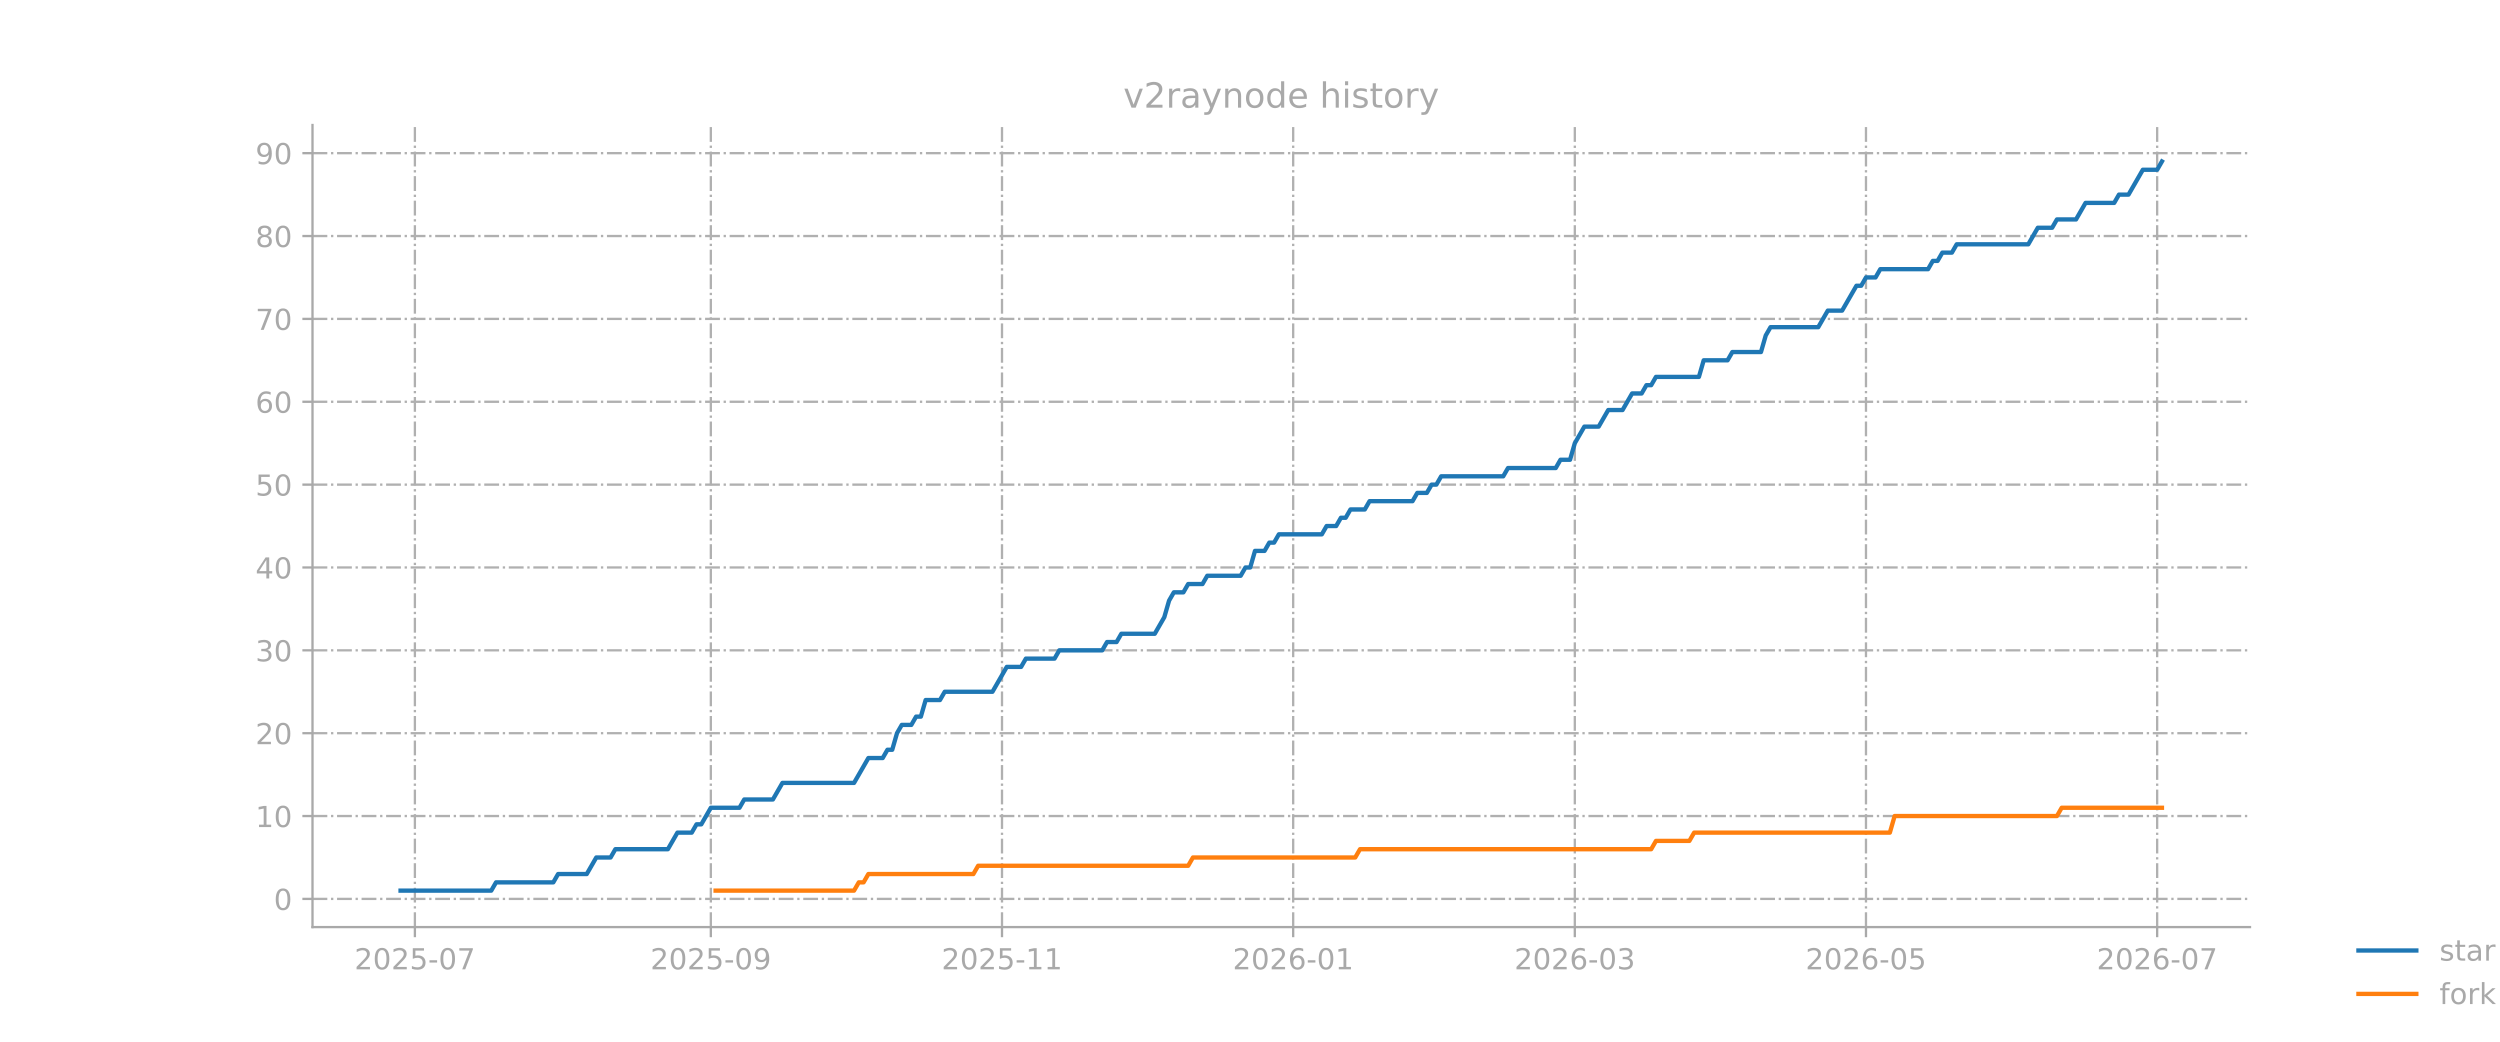
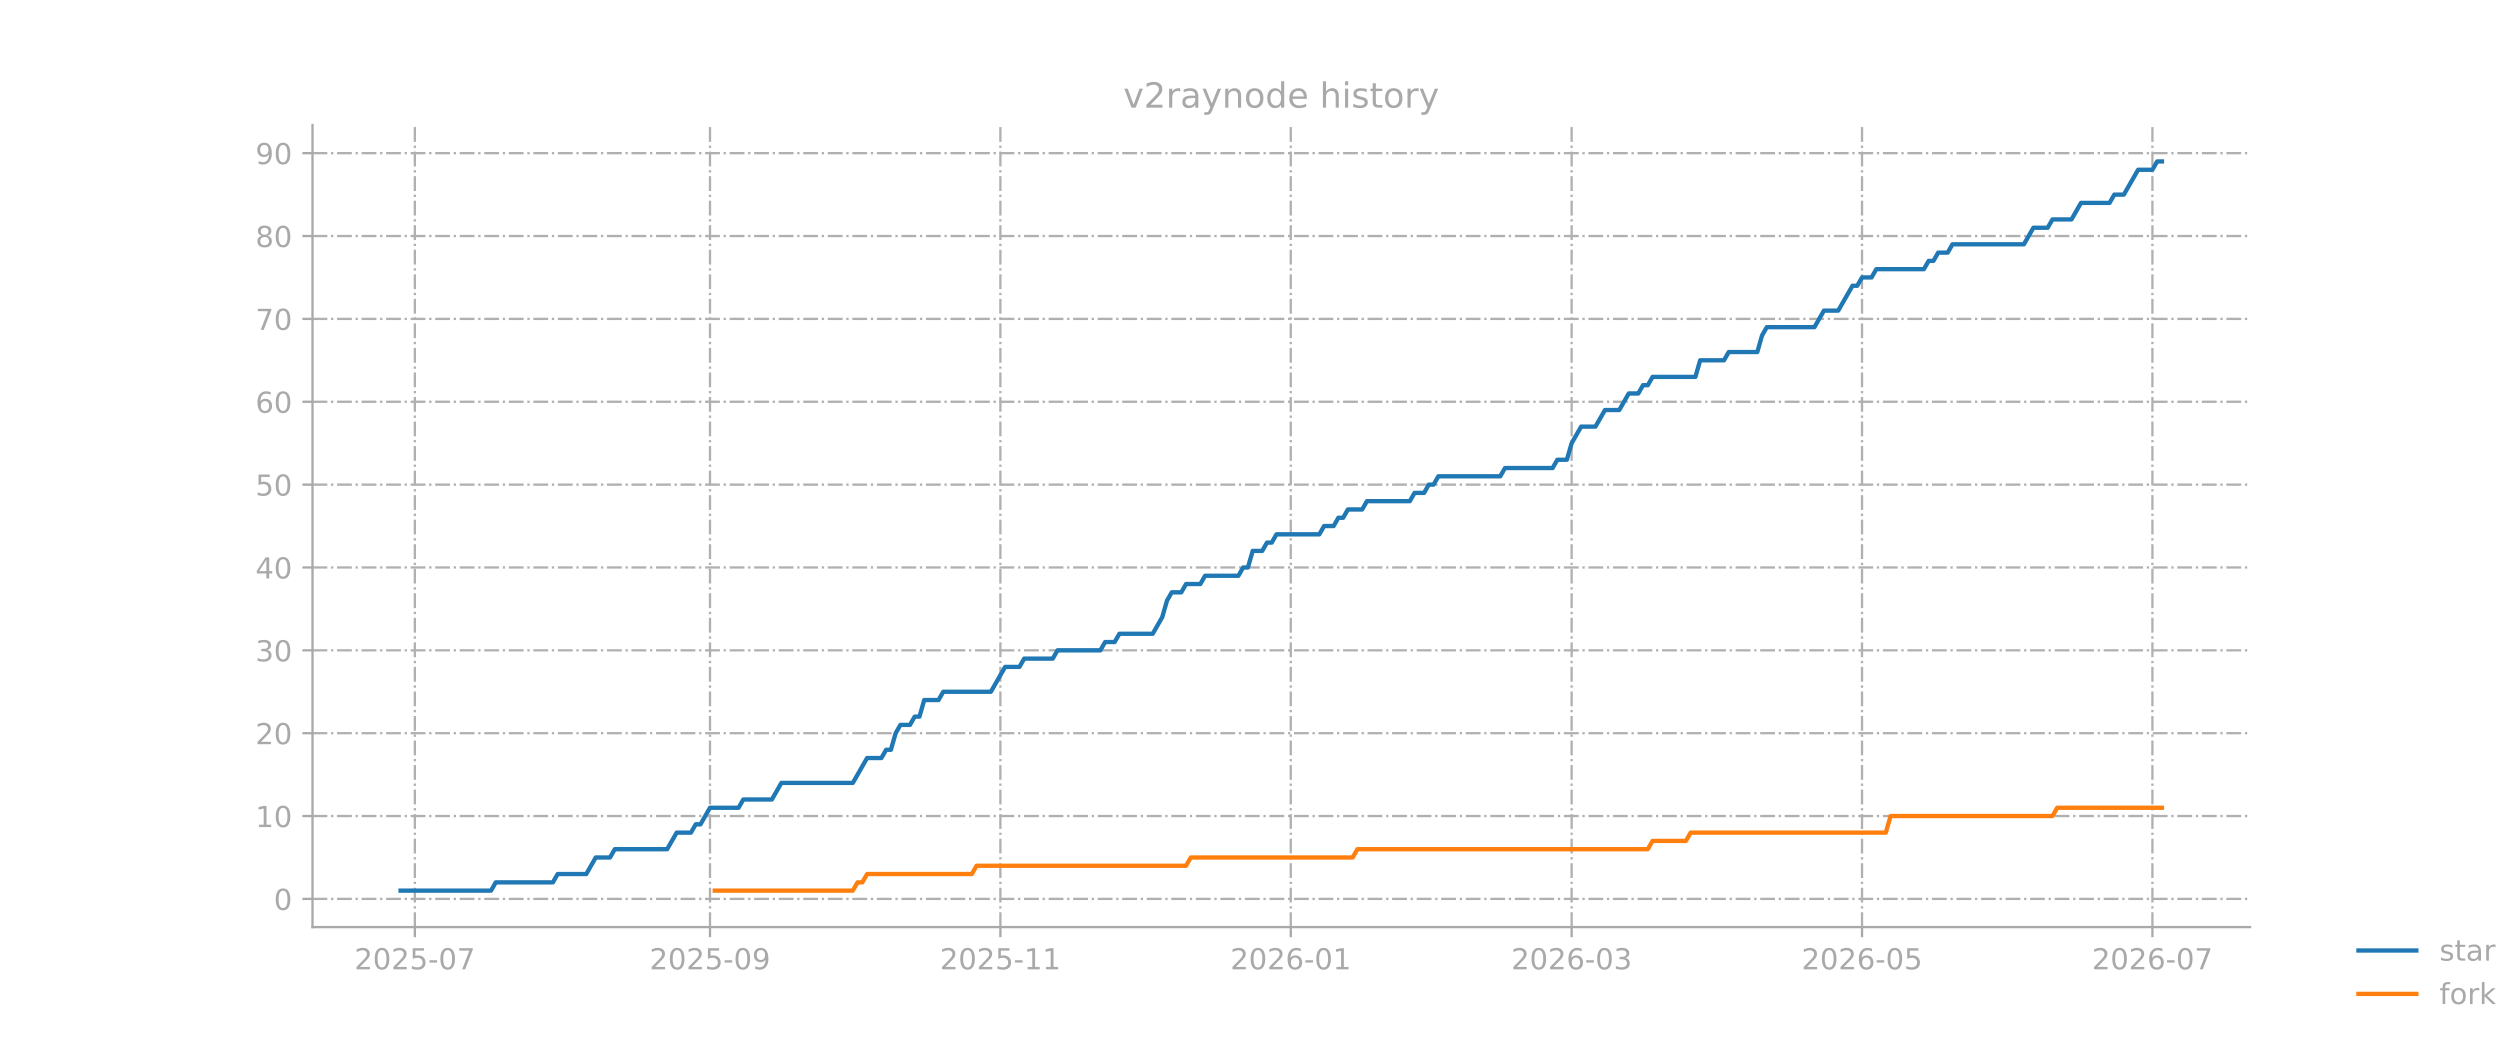
<svg xmlns="http://www.w3.org/2000/svg" xmlns:xlink="http://www.w3.org/1999/xlink" width="864pt" height="360pt" viewBox="0 0 864 360" version="1.1">
  <defs>
    <style type="text/css">*{stroke-linejoin: round; stroke-linecap: butt}</style>
  </defs>
  <g id="figure_1">
    <g id="patch_1">
      <path d="M 0 360  L 864 360  L 864 0  L 0 0  L 0 360  z " style="fill: none; opacity: 0" />
    </g>
    <g id="axes_1">
      <g id="patch_2">
        <path d="M 108 320.4  L 777.6 320.4  L 777.6 43.2  L 108 43.2  L 108 320.4  z " style="fill: none; opacity: 0" />
      </g>
      <g id="matplotlib.axis_1">
        <g id="xtick_1">
          <g id="line2d_1">
-             <path d="M 143.385 320.4  L 143.385 43.2  " clip-path="url(#ped227cb7ee)" style="fill: none; stroke-dasharray: 5.12,1.28,0.8,1.28; stroke-dashoffset: 0; stroke: #b0b0b0; stroke-width: 0.8" />
+             <path d="M 143.372 320.4  L 143.372 43.2  " clip-path="url(#p0d7ed7520d)" style="fill: none; stroke-dasharray: 5.12,1.28,0.8,1.28; stroke-dashoffset: 0; stroke: #b0b0b0; stroke-width: 0.8" />
          </g>
          <g id="line2d_2">
            <defs>
-               <path id="mb843a3b0c3" d="M 0 0  L 0 3.5  " style="stroke: #a9a9a9; stroke-width: 0.8" />
+               <path id="m3ac5dd686d" d="M 0 0  L 0 3.5  " style="stroke: #a9a9a9; stroke-width: 0.8" />
            </defs>
            <g>
-               <use xlink:href="#mb843a3b0c3" x="143.385" y="320.4" style="fill: #a9a9a9; stroke: #a9a9a9; stroke-width: 0.8" />
+               <use xlink:href="#m3ac5dd686d" x="143.372" y="320.4" style="fill: #a9a9a9; stroke: #a9a9a9; stroke-width: 0.8" />
            </g>
          </g>
          <g id="text_1">
-             <g style="fill: #a9a9a9" transform="translate(122.494 334.9977) scale(0.1 -0.1)">
+             <g style="fill: #a9a9a9" transform="translate(122.4806 334.9977) scale(0.1 -0.1)">
              <defs>
                <path id="DejaVuSans-15" d="M 1228 531  L 3431 531  L 3431 0  L 469 0  L 469 531  Q 828 903 1448 1529  Q 2069 2156 2228 2338  Q 2531 2678 2651 2914  Q 2772 3150 2772 3378  Q 2772 3750 2511 3984  Q 2250 4219 1831 4219  Q 1534 4219 1204 4116  Q 875 4013 500 3803  L 500 4441  Q 881 4594 1212 4672  Q 1544 4750 1819 4750  Q 2544 4750 2975 4387  Q 3406 4025 3406 3419  Q 3406 3131 3298 2873  Q 3191 2616 2906 2266  Q 2828 2175 2409 1742  Q 1991 1309 1228 531  z " transform="scale(0.015625)" />
                <path id="DejaVuSans-13" d="M 2034 4250  Q 1547 4250 1301 3770  Q 1056 3291 1056 2328  Q 1056 1369 1301 889  Q 1547 409 2034 409  Q 2525 409 2770 889  Q 3016 1369 3016 2328  Q 3016 3291 2770 3770  Q 2525 4250 2034 4250  z M 2034 4750  Q 2819 4750 3233 4129  Q 3647 3509 3647 2328  Q 3647 1150 3233 529  Q 2819 -91 2034 -91  Q 1250 -91 836 529  Q 422 1150 422 2328  Q 422 3509 836 4129  Q 1250 4750 2034 4750  z " transform="scale(0.015625)" />
                <path id="DejaVuSans-18" d="M 691 4666  L 3169 4666  L 3169 4134  L 1269 4134  L 1269 2991  Q 1406 3038 1543 3061  Q 1681 3084 1819 3084  Q 2600 3084 3056 2656  Q 3513 2228 3513 1497  Q 3513 744 3044 326  Q 2575 -91 1722 -91  Q 1428 -91 1123 -41  Q 819 9 494 109  L 494 744  Q 775 591 1075 516  Q 1375 441 1709 441  Q 2250 441 2565 725  Q 2881 1009 2881 1497  Q 2881 1984 2565 2268  Q 2250 2553 1709 2553  Q 1456 2553 1204 2497  Q 953 2441 691 2322  L 691 4666  z " transform="scale(0.015625)" />
                <path id="DejaVuSans-10" d="M 313 2009  L 1997 2009  L 1997 1497  L 313 1497  L 313 2009  z " transform="scale(0.015625)" />
                <path id="DejaVuSans-1a" d="M 525 4666  L 3525 4666  L 3525 4397  L 1831 0  L 1172 0  L 2766 4134  L 525 4134  L 525 4666  z " transform="scale(0.015625)" />
              </defs>
              <use xlink:href="#DejaVuSans-15" />
              <use xlink:href="#DejaVuSans-13" transform="translate(63.625 0)" />
              <use xlink:href="#DejaVuSans-15" transform="translate(127.25 0)" />
              <use xlink:href="#DejaVuSans-18" transform="translate(190.875 0)" />
              <use xlink:href="#DejaVuSans-10" transform="translate(254.5 0)" />
              <use xlink:href="#DejaVuSans-13" transform="translate(290.5781 0)" />
              <use xlink:href="#DejaVuSans-1a" transform="translate(354.2031 0)" />
            </g>
          </g>
        </g>
        <g id="xtick_2">
          <g id="line2d_3">
-             <path d="M 245.665 320.4  L 245.665 43.2  " clip-path="url(#ped227cb7ee)" style="fill: none; stroke-dasharray: 5.12,1.28,0.8,1.28; stroke-dashoffset: 0; stroke: #b0b0b0; stroke-width: 0.8" />
+             <path d="M 245.375 320.4  L 245.375 43.2  " clip-path="url(#p0d7ed7520d)" style="fill: none; stroke-dasharray: 5.12,1.28,0.8,1.28; stroke-dashoffset: 0; stroke: #b0b0b0; stroke-width: 0.8" />
          </g>
          <g id="line2d_4">
            <g>
-               <use xlink:href="#mb843a3b0c3" x="245.665" y="320.4" style="fill: #a9a9a9; stroke: #a9a9a9; stroke-width: 0.8" />
+               <use xlink:href="#m3ac5dd686d" x="245.375" y="320.4" style="fill: #a9a9a9; stroke: #a9a9a9; stroke-width: 0.8" />
            </g>
          </g>
          <g id="text_2">
-             <g style="fill: #a9a9a9" transform="translate(224.7733 334.9977) scale(0.1 -0.1)">
+             <g style="fill: #a9a9a9" transform="translate(224.4835 334.9977) scale(0.1 -0.1)">
              <defs>
                <path id="DejaVuSans-1c" d="M 703 97  L 703 672  Q 941 559 1184 500  Q 1428 441 1663 441  Q 2288 441 2617 861  Q 2947 1281 2994 2138  Q 2813 1869 2534 1725  Q 2256 1581 1919 1581  Q 1219 1581 811 2004  Q 403 2428 403 3163  Q 403 3881 828 4315  Q 1253 4750 1959 4750  Q 2769 4750 3195 4129  Q 3622 3509 3622 2328  Q 3622 1225 3098 567  Q 2575 -91 1691 -91  Q 1453 -91 1209 -44  Q 966 3 703 97  z M 1959 2075  Q 2384 2075 2632 2365  Q 2881 2656 2881 3163  Q 2881 3666 2632 3958  Q 2384 4250 1959 4250  Q 1534 4250 1286 3958  Q 1038 3666 1038 3163  Q 1038 2656 1286 2365  Q 1534 2075 1959 2075  z " transform="scale(0.015625)" />
              </defs>
              <use xlink:href="#DejaVuSans-15" />
              <use xlink:href="#DejaVuSans-13" transform="translate(63.625 0)" />
              <use xlink:href="#DejaVuSans-15" transform="translate(127.25 0)" />
              <use xlink:href="#DejaVuSans-18" transform="translate(190.875 0)" />
              <use xlink:href="#DejaVuSans-10" transform="translate(254.5 0)" />
              <use xlink:href="#DejaVuSans-13" transform="translate(290.5781 0)" />
              <use xlink:href="#DejaVuSans-1c" transform="translate(354.2031 0)" />
            </g>
          </g>
        </g>
        <g id="xtick_3">
          <g id="line2d_5">
-             <path d="M 346.294 320.4  L 346.294 43.2  " clip-path="url(#ped227cb7ee)" style="fill: none; stroke-dasharray: 5.12,1.28,0.8,1.28; stroke-dashoffset: 0; stroke: #b0b0b0; stroke-width: 0.8" />
+             <path d="M 345.733 320.4  L 345.733 43.2  " clip-path="url(#p0d7ed7520d)" style="fill: none; stroke-dasharray: 5.12,1.28,0.8,1.28; stroke-dashoffset: 0; stroke: #b0b0b0; stroke-width: 0.8" />
          </g>
          <g id="line2d_6">
            <g>
-               <use xlink:href="#mb843a3b0c3" x="346.294" y="320.4" style="fill: #a9a9a9; stroke: #a9a9a9; stroke-width: 0.8" />
+               <use xlink:href="#m3ac5dd686d" x="345.733" y="320.4" style="fill: #a9a9a9; stroke: #a9a9a9; stroke-width: 0.8" />
            </g>
          </g>
          <g id="text_3">
-             <g style="fill: #a9a9a9" transform="translate(325.4031 334.9977) scale(0.1 -0.1)">
+             <g style="fill: #a9a9a9" transform="translate(324.8413 334.9977) scale(0.1 -0.1)">
              <defs>
                <path id="DejaVuSans-14" d="M 794 531  L 1825 531  L 1825 4091  L 703 3866  L 703 4441  L 1819 4666  L 2450 4666  L 2450 531  L 3481 531  L 3481 0  L 794 0  L 794 531  z " transform="scale(0.015625)" />
              </defs>
              <use xlink:href="#DejaVuSans-15" />
              <use xlink:href="#DejaVuSans-13" transform="translate(63.625 0)" />
              <use xlink:href="#DejaVuSans-15" transform="translate(127.25 0)" />
              <use xlink:href="#DejaVuSans-18" transform="translate(190.875 0)" />
              <use xlink:href="#DejaVuSans-10" transform="translate(254.5 0)" />
              <use xlink:href="#DejaVuSans-14" transform="translate(290.5781 0)" />
              <use xlink:href="#DejaVuSans-14" transform="translate(354.2031 0)" />
            </g>
          </g>
        </g>
        <g id="xtick_4">
          <g id="line2d_7">
-             <path d="M 446.924 320.4  L 446.924 43.2  " clip-path="url(#ped227cb7ee)" style="fill: none; stroke-dasharray: 5.12,1.28,0.8,1.28; stroke-dashoffset: 0; stroke: #b0b0b0; stroke-width: 0.8" />
+             <path d="M 446.09 320.4  L 446.09 43.2  " clip-path="url(#p0d7ed7520d)" style="fill: none; stroke-dasharray: 5.12,1.28,0.8,1.28; stroke-dashoffset: 0; stroke: #b0b0b0; stroke-width: 0.8" />
          </g>
          <g id="line2d_8">
            <g>
-               <use xlink:href="#mb843a3b0c3" x="446.924" y="320.4" style="fill: #a9a9a9; stroke: #a9a9a9; stroke-width: 0.8" />
+               <use xlink:href="#m3ac5dd686d" x="446.09" y="320.4" style="fill: #a9a9a9; stroke: #a9a9a9; stroke-width: 0.8" />
            </g>
          </g>
          <g id="text_4">
-             <g style="fill: #a9a9a9" transform="translate(426.0328 334.9977) scale(0.1 -0.1)">
+             <g style="fill: #a9a9a9" transform="translate(425.199 334.9977) scale(0.1 -0.1)">
              <defs>
                <path id="DejaVuSans-19" d="M 2113 2584  Q 1688 2584 1439 2293  Q 1191 2003 1191 1497  Q 1191 994 1439 701  Q 1688 409 2113 409  Q 2538 409 2786 701  Q 3034 994 3034 1497  Q 3034 2003 2786 2293  Q 2538 2584 2113 2584  z M 3366 4563  L 3366 3988  Q 3128 4100 2886 4159  Q 2644 4219 2406 4219  Q 1781 4219 1451 3797  Q 1122 3375 1075 2522  Q 1259 2794 1537 2939  Q 1816 3084 2150 3084  Q 2853 3084 3261 2657  Q 3669 2231 3669 1497  Q 3669 778 3244 343  Q 2819 -91 2113 -91  Q 1303 -91 875 529  Q 447 1150 447 2328  Q 447 3434 972 4092  Q 1497 4750 2381 4750  Q 2619 4750 2861 4703  Q 3103 4656 3366 4563  z " transform="scale(0.015625)" />
              </defs>
              <use xlink:href="#DejaVuSans-15" />
              <use xlink:href="#DejaVuSans-13" transform="translate(63.625 0)" />
              <use xlink:href="#DejaVuSans-15" transform="translate(127.25 0)" />
              <use xlink:href="#DejaVuSans-19" transform="translate(190.875 0)" />
              <use xlink:href="#DejaVuSans-10" transform="translate(254.5 0)" />
              <use xlink:href="#DejaVuSans-13" transform="translate(290.5781 0)" />
              <use xlink:href="#DejaVuSans-14" transform="translate(354.2031 0)" />
            </g>
          </g>
        </g>
        <g id="xtick_5">
          <g id="line2d_9">
-             <path d="M 544.255 320.4  L 544.255 43.2  " clip-path="url(#ped227cb7ee)" style="fill: none; stroke-dasharray: 5.12,1.28,0.8,1.28; stroke-dashoffset: 0; stroke: #b0b0b0; stroke-width: 0.8" />
+             <path d="M 543.158 320.4  L 543.158 43.2  " clip-path="url(#p0d7ed7520d)" style="fill: none; stroke-dasharray: 5.12,1.28,0.8,1.28; stroke-dashoffset: 0; stroke: #b0b0b0; stroke-width: 0.8" />
          </g>
          <g id="line2d_10">
            <g>
-               <use xlink:href="#mb843a3b0c3" x="544.255" y="320.4" style="fill: #a9a9a9; stroke: #a9a9a9; stroke-width: 0.8" />
+               <use xlink:href="#m3ac5dd686d" x="543.158" y="320.4" style="fill: #a9a9a9; stroke: #a9a9a9; stroke-width: 0.8" />
            </g>
          </g>
          <g id="text_5">
-             <g style="fill: #a9a9a9" transform="translate(523.3631 334.9977) scale(0.1 -0.1)">
+             <g style="fill: #a9a9a9" transform="translate(522.2663 334.9977) scale(0.1 -0.1)">
              <defs>
                <path id="DejaVuSans-16" d="M 2597 2516  Q 3050 2419 3304 2112  Q 3559 1806 3559 1356  Q 3559 666 3084 287  Q 2609 -91 1734 -91  Q 1441 -91 1130 -33  Q 819 25 488 141  L 488 750  Q 750 597 1062 519  Q 1375 441 1716 441  Q 2309 441 2620 675  Q 2931 909 2931 1356  Q 2931 1769 2642 2001  Q 2353 2234 1838 2234  L 1294 2234  L 1294 2753  L 1863 2753  Q 2328 2753 2575 2939  Q 2822 3125 2822 3475  Q 2822 3834 2567 4026  Q 2313 4219 1838 4219  Q 1578 4219 1281 4162  Q 984 4106 628 3988  L 628 4550  Q 988 4650 1302 4700  Q 1616 4750 1894 4750  Q 2613 4750 3031 4423  Q 3450 4097 3450 3541  Q 3450 3153 3228 2886  Q 3006 2619 2597 2516  z " transform="scale(0.015625)" />
              </defs>
              <use xlink:href="#DejaVuSans-15" />
              <use xlink:href="#DejaVuSans-13" transform="translate(63.625 0)" />
              <use xlink:href="#DejaVuSans-15" transform="translate(127.25 0)" />
              <use xlink:href="#DejaVuSans-19" transform="translate(190.875 0)" />
              <use xlink:href="#DejaVuSans-10" transform="translate(254.5 0)" />
              <use xlink:href="#DejaVuSans-13" transform="translate(290.5781 0)" />
              <use xlink:href="#DejaVuSans-16" transform="translate(354.2031 0)" />
            </g>
          </g>
        </g>
        <g id="xtick_6">
          <g id="line2d_11">
-             <path d="M 644.884 320.4  L 644.884 43.2  " clip-path="url(#ped227cb7ee)" style="fill: none; stroke-dasharray: 5.12,1.28,0.8,1.28; stroke-dashoffset: 0; stroke: #b0b0b0; stroke-width: 0.8" />
+             <path d="M 643.515 320.4  L 643.515 43.2  " clip-path="url(#p0d7ed7520d)" style="fill: none; stroke-dasharray: 5.12,1.28,0.8,1.28; stroke-dashoffset: 0; stroke: #b0b0b0; stroke-width: 0.8" />
          </g>
          <g id="line2d_12">
            <g>
-               <use xlink:href="#mb843a3b0c3" x="644.884" y="320.4" style="fill: #a9a9a9; stroke: #a9a9a9; stroke-width: 0.8" />
+               <use xlink:href="#m3ac5dd686d" x="643.515" y="320.4" style="fill: #a9a9a9; stroke: #a9a9a9; stroke-width: 0.8" />
            </g>
          </g>
          <g id="text_6">
-             <g style="fill: #a9a9a9" transform="translate(623.9929 334.9977) scale(0.1 -0.1)">
+             <g style="fill: #a9a9a9" transform="translate(622.6241 334.9977) scale(0.1 -0.1)">
              <use xlink:href="#DejaVuSans-15" />
              <use xlink:href="#DejaVuSans-13" transform="translate(63.625 0)" />
              <use xlink:href="#DejaVuSans-15" transform="translate(127.25 0)" />
              <use xlink:href="#DejaVuSans-19" transform="translate(190.875 0)" />
              <use xlink:href="#DejaVuSans-10" transform="translate(254.5 0)" />
              <use xlink:href="#DejaVuSans-13" transform="translate(290.5781 0)" />
              <use xlink:href="#DejaVuSans-18" transform="translate(354.2031 0)" />
            </g>
          </g>
        </g>
        <g id="xtick_7">
          <g id="line2d_13">
-             <path d="M 745.514 320.4  L 745.514 43.2  " clip-path="url(#ped227cb7ee)" style="fill: none; stroke-dasharray: 5.12,1.28,0.8,1.28; stroke-dashoffset: 0; stroke: #b0b0b0; stroke-width: 0.8" />
+             <path d="M 743.873 320.4  L 743.873 43.2  " clip-path="url(#p0d7ed7520d)" style="fill: none; stroke-dasharray: 5.12,1.28,0.8,1.28; stroke-dashoffset: 0; stroke: #b0b0b0; stroke-width: 0.8" />
          </g>
          <g id="line2d_14">
            <g>
-               <use xlink:href="#mb843a3b0c3" x="745.514" y="320.4" style="fill: #a9a9a9; stroke: #a9a9a9; stroke-width: 0.8" />
+               <use xlink:href="#m3ac5dd686d" x="743.873" y="320.4" style="fill: #a9a9a9; stroke: #a9a9a9; stroke-width: 0.8" />
            </g>
          </g>
          <g id="text_7">
-             <g style="fill: #a9a9a9" transform="translate(724.6226 334.9977) scale(0.1 -0.1)">
+             <g style="fill: #a9a9a9" transform="translate(722.9818 334.9977) scale(0.1 -0.1)">
              <use xlink:href="#DejaVuSans-15" />
              <use xlink:href="#DejaVuSans-13" transform="translate(63.625 0)" />
              <use xlink:href="#DejaVuSans-15" transform="translate(127.25 0)" />
              <use xlink:href="#DejaVuSans-19" transform="translate(190.875 0)" />
              <use xlink:href="#DejaVuSans-10" transform="translate(254.5 0)" />
              <use xlink:href="#DejaVuSans-13" transform="translate(290.5781 0)" />
              <use xlink:href="#DejaVuSans-1a" transform="translate(354.2031 0)" />
            </g>
          </g>
        </g>
      </g>
      <g id="matplotlib.axis_2">
        <g id="ytick_1">
          <g id="line2d_15">
-             <path d="M 108 310.664  L 777.6 310.664  " clip-path="url(#ped227cb7ee)" style="fill: none; stroke-dasharray: 5.12,1.28,0.8,1.28; stroke-dashoffset: 0; stroke: #b0b0b0; stroke-width: 0.8" />
+             <path d="M 108 310.664  L 777.6 310.664  " clip-path="url(#p0d7ed7520d)" style="fill: none; stroke-dasharray: 5.12,1.28,0.8,1.28; stroke-dashoffset: 0; stroke: #b0b0b0; stroke-width: 0.8" />
          </g>
          <g id="line2d_16">
            <defs>
-               <path id="mc4121b15c0" d="M 0 0  L -3.5 0  " style="stroke: #a9a9a9; stroke-width: 0.8" />
+               <path id="m5f5f174651" d="M 0 0  L -3.5 0  " style="stroke: #a9a9a9; stroke-width: 0.8" />
            </defs>
            <g>
-               <use xlink:href="#mc4121b15c0" x="108" y="310.664" style="fill: #a9a9a9; stroke: #a9a9a9; stroke-width: 0.8" />
+               <use xlink:href="#m5f5f174651" x="108" y="310.664" style="fill: #a9a9a9; stroke: #a9a9a9; stroke-width: 0.8" />
            </g>
          </g>
          <g id="text_8">
            <g style="fill: #a9a9a9" transform="translate(94.6375 314.4625) scale(0.1 -0.1)">
              <use xlink:href="#DejaVuSans-13" />
            </g>
          </g>
        </g>
        <g id="ytick_2">
          <g id="line2d_17">
-             <path d="M 108 282.027  L 777.6 282.027  " clip-path="url(#ped227cb7ee)" style="fill: none; stroke-dasharray: 5.12,1.28,0.8,1.28; stroke-dashoffset: 0; stroke: #b0b0b0; stroke-width: 0.8" />
+             <path d="M 108 282.027  L 777.6 282.027  " clip-path="url(#p0d7ed7520d)" style="fill: none; stroke-dasharray: 5.12,1.28,0.8,1.28; stroke-dashoffset: 0; stroke: #b0b0b0; stroke-width: 0.8" />
          </g>
          <g id="line2d_18">
            <g>
-               <use xlink:href="#mc4121b15c0" x="108" y="282.027" style="fill: #a9a9a9; stroke: #a9a9a9; stroke-width: 0.8" />
+               <use xlink:href="#m5f5f174651" x="108" y="282.027" style="fill: #a9a9a9; stroke: #a9a9a9; stroke-width: 0.8" />
            </g>
          </g>
          <g id="text_9">
            <g style="fill: #a9a9a9" transform="translate(88.275 285.8261) scale(0.1 -0.1)">
              <use xlink:href="#DejaVuSans-14" />
              <use xlink:href="#DejaVuSans-13" transform="translate(63.625 0)" />
            </g>
          </g>
        </g>
        <g id="ytick_3">
          <g id="line2d_19">
-             <path d="M 108 253.391  L 777.6 253.391  " clip-path="url(#ped227cb7ee)" style="fill: none; stroke-dasharray: 5.12,1.28,0.8,1.28; stroke-dashoffset: 0; stroke: #b0b0b0; stroke-width: 0.8" />
+             <path d="M 108 253.391  L 777.6 253.391  " clip-path="url(#p0d7ed7520d)" style="fill: none; stroke-dasharray: 5.12,1.28,0.8,1.28; stroke-dashoffset: 0; stroke: #b0b0b0; stroke-width: 0.8" />
          </g>
          <g id="line2d_20">
            <g>
-               <use xlink:href="#mc4121b15c0" x="108" y="253.391" style="fill: #a9a9a9; stroke: #a9a9a9; stroke-width: 0.8" />
+               <use xlink:href="#m5f5f174651" x="108" y="253.391" style="fill: #a9a9a9; stroke: #a9a9a9; stroke-width: 0.8" />
            </g>
          </g>
          <g id="text_10">
            <g style="fill: #a9a9a9" transform="translate(88.275 257.1897) scale(0.1 -0.1)">
              <use xlink:href="#DejaVuSans-15" />
              <use xlink:href="#DejaVuSans-13" transform="translate(63.625 0)" />
            </g>
          </g>
        </g>
        <g id="ytick_4">
          <g id="line2d_21">
-             <path d="M 108 224.755  L 777.6 224.755  " clip-path="url(#ped227cb7ee)" style="fill: none; stroke-dasharray: 5.12,1.28,0.8,1.28; stroke-dashoffset: 0; stroke: #b0b0b0; stroke-width: 0.8" />
+             <path d="M 108 224.755  L 777.6 224.755  " clip-path="url(#p0d7ed7520d)" style="fill: none; stroke-dasharray: 5.12,1.28,0.8,1.28; stroke-dashoffset: 0; stroke: #b0b0b0; stroke-width: 0.8" />
          </g>
          <g id="line2d_22">
            <g>
-               <use xlink:href="#mc4121b15c0" x="108" y="224.755" style="fill: #a9a9a9; stroke: #a9a9a9; stroke-width: 0.8" />
+               <use xlink:href="#m5f5f174651" x="108" y="224.755" style="fill: #a9a9a9; stroke: #a9a9a9; stroke-width: 0.8" />
            </g>
          </g>
          <g id="text_11">
            <g style="fill: #a9a9a9" transform="translate(88.275 228.5534) scale(0.1 -0.1)">
              <use xlink:href="#DejaVuSans-16" />
              <use xlink:href="#DejaVuSans-13" transform="translate(63.625 0)" />
            </g>
          </g>
        </g>
        <g id="ytick_5">
          <g id="line2d_23">
-             <path d="M 108 196.118  L 777.6 196.118  " clip-path="url(#ped227cb7ee)" style="fill: none; stroke-dasharray: 5.12,1.28,0.8,1.28; stroke-dashoffset: 0; stroke: #b0b0b0; stroke-width: 0.8" />
+             <path d="M 108 196.118  L 777.6 196.118  " clip-path="url(#p0d7ed7520d)" style="fill: none; stroke-dasharray: 5.12,1.28,0.8,1.28; stroke-dashoffset: 0; stroke: #b0b0b0; stroke-width: 0.8" />
          </g>
          <g id="line2d_24">
            <g>
-               <use xlink:href="#mc4121b15c0" x="108" y="196.118" style="fill: #a9a9a9; stroke: #a9a9a9; stroke-width: 0.8" />
+               <use xlink:href="#m5f5f174651" x="108" y="196.118" style="fill: #a9a9a9; stroke: #a9a9a9; stroke-width: 0.8" />
            </g>
          </g>
          <g id="text_12">
            <g style="fill: #a9a9a9" transform="translate(88.275 199.917) scale(0.1 -0.1)">
              <defs>
                <path id="DejaVuSans-17" d="M 2419 4116  L 825 1625  L 2419 1625  L 2419 4116  z M 2253 4666  L 3047 4666  L 3047 1625  L 3713 1625  L 3713 1100  L 3047 1100  L 3047 0  L 2419 0  L 2419 1100  L 313 1100  L 313 1709  L 2253 4666  z " transform="scale(0.015625)" />
              </defs>
              <use xlink:href="#DejaVuSans-17" />
              <use xlink:href="#DejaVuSans-13" transform="translate(63.625 0)" />
            </g>
          </g>
        </g>
        <g id="ytick_6">
          <g id="line2d_25">
-             <path d="M 108 167.482  L 777.6 167.482  " clip-path="url(#ped227cb7ee)" style="fill: none; stroke-dasharray: 5.12,1.28,0.8,1.28; stroke-dashoffset: 0; stroke: #b0b0b0; stroke-width: 0.8" />
+             <path d="M 108 167.482  L 777.6 167.482  " clip-path="url(#p0d7ed7520d)" style="fill: none; stroke-dasharray: 5.12,1.28,0.8,1.28; stroke-dashoffset: 0; stroke: #b0b0b0; stroke-width: 0.8" />
          </g>
          <g id="line2d_26">
            <g>
-               <use xlink:href="#mc4121b15c0" x="108" y="167.482" style="fill: #a9a9a9; stroke: #a9a9a9; stroke-width: 0.8" />
+               <use xlink:href="#m5f5f174651" x="108" y="167.482" style="fill: #a9a9a9; stroke: #a9a9a9; stroke-width: 0.8" />
            </g>
          </g>
          <g id="text_13">
            <g style="fill: #a9a9a9" transform="translate(88.275 171.2806) scale(0.1 -0.1)">
              <use xlink:href="#DejaVuSans-18" />
              <use xlink:href="#DejaVuSans-13" transform="translate(63.625 0)" />
            </g>
          </g>
        </g>
        <g id="ytick_7">
          <g id="line2d_27">
-             <path d="M 108 138.845  L 777.6 138.845  " clip-path="url(#ped227cb7ee)" style="fill: none; stroke-dasharray: 5.12,1.28,0.8,1.28; stroke-dashoffset: 0; stroke: #b0b0b0; stroke-width: 0.8" />
+             <path d="M 108 138.845  L 777.6 138.845  " clip-path="url(#p0d7ed7520d)" style="fill: none; stroke-dasharray: 5.12,1.28,0.8,1.28; stroke-dashoffset: 0; stroke: #b0b0b0; stroke-width: 0.8" />
          </g>
          <g id="line2d_28">
            <g>
-               <use xlink:href="#mc4121b15c0" x="108" y="138.845" style="fill: #a9a9a9; stroke: #a9a9a9; stroke-width: 0.8" />
+               <use xlink:href="#m5f5f174651" x="108" y="138.845" style="fill: #a9a9a9; stroke: #a9a9a9; stroke-width: 0.8" />
            </g>
          </g>
          <g id="text_14">
            <g style="fill: #a9a9a9" transform="translate(88.275 142.6443) scale(0.1 -0.1)">
              <use xlink:href="#DejaVuSans-19" />
              <use xlink:href="#DejaVuSans-13" transform="translate(63.625 0)" />
            </g>
          </g>
        </g>
        <g id="ytick_8">
          <g id="line2d_29">
-             <path d="M 108 110.209  L 777.6 110.209  " clip-path="url(#ped227cb7ee)" style="fill: none; stroke-dasharray: 5.12,1.28,0.8,1.28; stroke-dashoffset: 0; stroke: #b0b0b0; stroke-width: 0.8" />
+             <path d="M 108 110.209  L 777.6 110.209  " clip-path="url(#p0d7ed7520d)" style="fill: none; stroke-dasharray: 5.12,1.28,0.8,1.28; stroke-dashoffset: 0; stroke: #b0b0b0; stroke-width: 0.8" />
          </g>
          <g id="line2d_30">
            <g>
-               <use xlink:href="#mc4121b15c0" x="108" y="110.209" style="fill: #a9a9a9; stroke: #a9a9a9; stroke-width: 0.8" />
+               <use xlink:href="#m5f5f174651" x="108" y="110.209" style="fill: #a9a9a9; stroke: #a9a9a9; stroke-width: 0.8" />
            </g>
          </g>
          <g id="text_15">
            <g style="fill: #a9a9a9" transform="translate(88.275 114.0079) scale(0.1 -0.1)">
              <use xlink:href="#DejaVuSans-1a" />
              <use xlink:href="#DejaVuSans-13" transform="translate(63.625 0)" />
            </g>
          </g>
        </g>
        <g id="ytick_9">
          <g id="line2d_31">
-             <path d="M 108 81.573  L 777.6 81.573  " clip-path="url(#ped227cb7ee)" style="fill: none; stroke-dasharray: 5.12,1.28,0.8,1.28; stroke-dashoffset: 0; stroke: #b0b0b0; stroke-width: 0.8" />
+             <path d="M 108 81.573  L 777.6 81.573  " clip-path="url(#p0d7ed7520d)" style="fill: none; stroke-dasharray: 5.12,1.28,0.8,1.28; stroke-dashoffset: 0; stroke: #b0b0b0; stroke-width: 0.8" />
          </g>
          <g id="line2d_32">
            <g>
-               <use xlink:href="#mc4121b15c0" x="108" y="81.573" style="fill: #a9a9a9; stroke: #a9a9a9; stroke-width: 0.8" />
+               <use xlink:href="#m5f5f174651" x="108" y="81.573" style="fill: #a9a9a9; stroke: #a9a9a9; stroke-width: 0.8" />
            </g>
          </g>
          <g id="text_16">
            <g style="fill: #a9a9a9" transform="translate(88.275 85.37156) scale(0.1 -0.1)">
              <defs>
                <path id="DejaVuSans-1b" d="M 2034 2216  Q 1584 2216 1326 1975  Q 1069 1734 1069 1313  Q 1069 891 1326 650  Q 1584 409 2034 409  Q 2484 409 2743 651  Q 3003 894 3003 1313  Q 3003 1734 2745 1975  Q 2488 2216 2034 2216  z M 1403 2484  Q 997 2584 770 2862  Q 544 3141 544 3541  Q 544 4100 942 4425  Q 1341 4750 2034 4750  Q 2731 4750 3128 4425  Q 3525 4100 3525 3541  Q 3525 3141 3298 2862  Q 3072 2584 2669 2484  Q 3125 2378 3379 2068  Q 3634 1759 3634 1313  Q 3634 634 3220 271  Q 2806 -91 2034 -91  Q 1263 -91 848 271  Q 434 634 434 1313  Q 434 1759 690 2068  Q 947 2378 1403 2484  z M 1172 3481  Q 1172 3119 1398 2916  Q 1625 2713 2034 2713  Q 2441 2713 2670 2916  Q 2900 3119 2900 3481  Q 2900 3844 2670 4047  Q 2441 4250 2034 4250  Q 1625 4250 1398 4047  Q 1172 3844 1172 3481  z " transform="scale(0.015625)" />
              </defs>
              <use xlink:href="#DejaVuSans-1b" />
              <use xlink:href="#DejaVuSans-13" transform="translate(63.625 0)" />
            </g>
          </g>
        </g>
        <g id="ytick_10">
          <g id="line2d_33">
-             <path d="M 108 52.936  L 777.6 52.936  " clip-path="url(#ped227cb7ee)" style="fill: none; stroke-dasharray: 5.12,1.28,0.8,1.28; stroke-dashoffset: 0; stroke: #b0b0b0; stroke-width: 0.8" />
+             <path d="M 108 52.936  L 777.6 52.936  " clip-path="url(#p0d7ed7520d)" style="fill: none; stroke-dasharray: 5.12,1.28,0.8,1.28; stroke-dashoffset: 0; stroke: #b0b0b0; stroke-width: 0.8" />
          </g>
          <g id="line2d_34">
            <g>
-               <use xlink:href="#mc4121b15c0" x="108" y="52.936" style="fill: #a9a9a9; stroke: #a9a9a9; stroke-width: 0.8" />
+               <use xlink:href="#m5f5f174651" x="108" y="52.936" style="fill: #a9a9a9; stroke: #a9a9a9; stroke-width: 0.8" />
            </g>
          </g>
          <g id="text_17">
            <g style="fill: #a9a9a9" transform="translate(88.275 56.73519) scale(0.1 -0.1)">
              <use xlink:href="#DejaVuSans-1c" />
              <use xlink:href="#DejaVuSans-13" transform="translate(63.625 0)" />
            </g>
          </g>
        </g>
      </g>
      <g id="line2d_35">
-         <path d="M 138.436 307.8  L 169.78 307.8  L 171.43 304.936  L 191.226 304.936  L 192.875 302.073  L 202.773 302.073  L 206.073 296.345  L 211.022 296.345  L 212.671 293.482  L 230.818 293.482  L 234.117 287.755  L 239.066 287.755  L 240.716 284.891  L 242.365 284.891  L 245.665 279.164  L 255.563 279.164  L 257.212 276.3  L 267.11 276.3  L 270.41 270.573  L 295.155 270.573  L 300.104 261.982  L 305.053 261.982  L 306.702 259.118  L 308.352 259.118  L 310.002 253.391  L 311.651 250.527  L 314.951 250.527  L 316.6 247.664  L 318.25 247.664  L 319.9 241.936  L 324.849 241.936  L 326.498 239.073  L 342.995 239.073  L 347.944 230.482  L 352.893 230.482  L 354.543 227.618  L 364.441 227.618  L 366.09 224.755  L 380.937 224.755  L 382.587 221.891  L 385.886 221.891  L 387.536 219.027  L 399.084 219.027  L 402.383 213.3  L 404.033 207.573  L 405.682 204.709  L 408.982 204.709  L 410.631 201.845  L 415.58 201.845  L 417.23 198.982  L 428.778 198.982  L 430.427 196.118  L 432.077 196.118  L 433.727 190.391  L 437.026 190.391  L 438.676 187.527  L 440.325 187.527  L 441.975 184.664  L 456.822 184.664  L 458.472 181.8  L 461.771 181.8  L 463.421 178.936  L 465.071 178.936  L 466.72 176.073  L 471.669 176.073  L 473.319 173.209  L 488.166 173.209  L 489.816 170.345  L 493.115 170.345  L 494.765 167.482  L 496.414 167.482  L 498.064 164.618  L 519.51 164.618  L 521.159 161.755  L 537.656 161.755  L 539.306 158.891  L 542.605 158.891  L 544.255 153.164  L 547.554 147.436  L 552.503 147.436  L 555.802 141.709  L 560.751 141.709  L 564.051 135.982  L 567.35 135.982  L 569 133.118  L 570.649 133.118  L 572.299 130.255  L 587.146 130.255  L 588.796 124.527  L 597.044 124.527  L 598.694 121.664  L 608.592 121.664  L 610.241 115.936  L 611.891 113.073  L 628.388 113.073  L 631.687 107.345  L 636.636 107.345  L 641.585 98.755  L 643.235 98.755  L 644.884 95.891  L 648.184 95.891  L 649.833 93.027  L 666.33 93.027  L 667.98 90.164  L 669.629 90.164  L 671.279 87.3  L 674.578 87.3  L 676.228 84.436  L 700.973 84.436  L 704.272 78.709  L 709.221 78.709  L 710.871 75.845  L 717.47 75.845  L 720.769 70.118  L 730.667 70.118  L 732.317 67.255  L 735.616 67.255  L 740.565 58.664  L 745.514 58.664  L 747.164 55.8  L 747.164 55.8  " clip-path="url(#ped227cb7ee)" style="fill: none; stroke: #1f77b4; stroke-width: 1.5; stroke-linecap: square" />
+         <path d="M 138.436 307.8  L 169.695 307.8  L 171.341 304.936  L 191.083 304.936  L 192.728 302.073  L 202.6 302.073  L 205.89 296.345  L 210.826 296.345  L 212.471 293.482  L 230.568 293.482  L 233.858 287.755  L 238.794 287.755  L 240.439 284.891  L 242.085 284.891  L 245.375 279.164  L 255.246 279.164  L 256.891 276.3  L 266.763 276.3  L 270.053 270.573  L 294.731 270.573  L 299.667 261.982  L 304.602 261.982  L 306.248 259.118  L 307.893 259.118  L 309.538 253.391  L 311.183 250.527  L 314.474 250.527  L 316.119 247.664  L 317.764 247.664  L 319.409 241.936  L 324.345 241.936  L 325.99 239.073  L 342.442 239.073  L 347.378 230.482  L 352.314 230.482  L 353.959 227.618  L 363.83 227.618  L 365.475 224.755  L 380.282 224.755  L 381.927 221.891  L 385.218 221.891  L 386.863 219.027  L 398.379 219.027  L 401.67 213.3  L 403.315 207.573  L 404.96 204.709  L 408.251 204.709  L 409.896 201.845  L 414.831 201.845  L 416.477 198.982  L 427.993 198.982  L 429.638 196.118  L 431.284 196.118  L 432.929 190.391  L 436.219 190.391  L 437.864 187.527  L 439.51 187.527  L 441.155 184.664  L 455.962 184.664  L 457.607 181.8  L 460.897 181.8  L 462.543 178.936  L 464.188 178.936  L 465.833 176.073  L 470.769 176.073  L 472.414 173.209  L 487.221 173.209  L 488.866 170.345  L 492.156 170.345  L 493.801 167.482  L 495.447 167.482  L 497.092 164.618  L 518.48 164.618  L 520.125 161.755  L 536.577 161.755  L 538.222 158.891  L 541.513 158.891  L 543.158 153.164  L 546.448 147.436  L 551.384 147.436  L 554.674 141.709  L 559.61 141.709  L 562.9 135.982  L 566.191 135.982  L 567.836 133.118  L 569.481 133.118  L 571.126 130.255  L 585.933 130.255  L 587.578 124.527  L 595.804 124.527  L 597.45 121.664  L 607.321 121.664  L 608.966 115.936  L 610.611 113.073  L 627.063 113.073  L 630.354 107.345  L 635.289 107.345  L 640.225 98.755  L 641.87 98.755  L 643.515 95.891  L 646.806 95.891  L 648.451 93.027  L 664.903 93.027  L 666.548 90.164  L 668.194 90.164  L 669.839 87.3  L 673.129 87.3  L 674.774 84.436  L 699.453 84.436  L 702.743 78.709  L 707.679 78.709  L 709.324 75.845  L 715.905 75.845  L 719.195 70.118  L 729.066 70.118  L 730.712 67.255  L 734.002 67.255  L 738.938 58.664  L 743.873 58.664  L 745.518 55.8  L 747.164 55.8  L 747.164 55.8  " clip-path="url(#p0d7ed7520d)" style="fill: none; stroke: #1f77b4; stroke-width: 1.5; stroke-linecap: square" />
      </g>
      <g id="line2d_36">
-         <path d="M 247.314 307.8  L 295.155 307.8  L 296.804 304.936  L 298.454 304.936  L 300.104 302.073  L 336.396 302.073  L 338.046 299.209  L 410.631 299.209  L 412.281 296.345  L 468.37 296.345  L 470.02 293.482  L 570.649 293.482  L 572.299 290.618  L 583.847 290.618  L 585.496 287.755  L 653.133 287.755  L 654.782 282.027  L 710.871 282.027  L 712.521 279.164  L 747.164 279.164  L 747.164 279.164  " clip-path="url(#ped227cb7ee)" style="fill: none; stroke: #ff7f0e; stroke-width: 1.5; stroke-linecap: square" />
+         <path d="M 247.02 307.8  L 294.731 307.8  L 296.376 304.936  L 298.022 304.936  L 299.667 302.073  L 335.861 302.073  L 337.507 299.209  L 409.896 299.209  L 411.541 296.345  L 467.478 296.345  L 469.123 293.482  L 569.481 293.482  L 571.126 290.618  L 582.643 290.618  L 584.288 287.755  L 651.742 287.755  L 653.387 282.027  L 709.324 282.027  L 710.969 279.164  L 747.164 279.164  L 747.164 279.164  " clip-path="url(#p0d7ed7520d)" style="fill: none; stroke: #ff7f0e; stroke-width: 1.5; stroke-linecap: square" />
      </g>
      <g id="patch_3">
        <path d="M 108 320.4  L 108 43.2  " style="fill: none; stroke: #a9a9a9; stroke-width: 0.8; stroke-linejoin: miter; stroke-linecap: square" />
      </g>
      <g id="patch_4">
        <path d="M 777.6 320.4  L 777.6 43.2  " style="fill: none" />
      </g>
      <g id="patch_5">
        <path d="M 108 320.4  L 777.6 320.4  " style="fill: none; stroke: #a9a9a9; stroke-width: 0.8; stroke-linejoin: miter; stroke-linecap: square" />
      </g>
      <g id="patch_6">
        <path d="M 108 43.2  L 777.6 43.2  " style="fill: none" />
      </g>
      <g id="text_18">
        <g style="fill: #a9a9a9" transform="translate(388.2188 37.2) scale(0.12 -0.12)">
          <defs>
            <path id="DejaVuSans-59" d="M 191 3500  L 800 3500  L 1894 563  L 2988 3500  L 3597 3500  L 2284 0  L 1503 0  L 191 3500  z " transform="scale(0.015625)" />
            <path id="DejaVuSans-55" d="M 2631 2963  Q 2534 3019 2420 3045  Q 2306 3072 2169 3072  Q 1681 3072 1420 2755  Q 1159 2438 1159 1844  L 1159 0  L 581 0  L 581 3500  L 1159 3500  L 1159 2956  Q 1341 3275 1631 3429  Q 1922 3584 2338 3584  Q 2397 3584 2469 3576  Q 2541 3569 2628 3553  L 2631 2963  z " transform="scale(0.015625)" />
            <path id="DejaVuSans-44" d="M 2194 1759  Q 1497 1759 1228 1600  Q 959 1441 959 1056  Q 959 750 1161 570  Q 1363 391 1709 391  Q 2188 391 2477 730  Q 2766 1069 2766 1631  L 2766 1759  L 2194 1759  z M 3341 1997  L 3341 0  L 2766 0  L 2766 531  Q 2569 213 2275 61  Q 1981 -91 1556 -91  Q 1019 -91 701 211  Q 384 513 384 1019  Q 384 1609 779 1909  Q 1175 2209 1959 2209  L 2766 2209  L 2766 2266  Q 2766 2663 2505 2880  Q 2244 3097 1772 3097  Q 1472 3097 1187 3025  Q 903 2953 641 2809  L 641 3341  Q 956 3463 1253 3523  Q 1550 3584 1831 3584  Q 2591 3584 2966 3190  Q 3341 2797 3341 1997  z " transform="scale(0.015625)" />
            <path id="DejaVuSans-5c" d="M 2059 -325  Q 1816 -950 1584 -1140  Q 1353 -1331 966 -1331  L 506 -1331  L 506 -850  L 844 -850  Q 1081 -850 1212 -737  Q 1344 -625 1503 -206  L 1606 56  L 191 3500  L 800 3500  L 1894 763  L 2988 3500  L 3597 3500  L 2059 -325  z " transform="scale(0.015625)" />
            <path id="DejaVuSans-51" d="M 3513 2113  L 3513 0  L 2938 0  L 2938 2094  Q 2938 2591 2744 2837  Q 2550 3084 2163 3084  Q 1697 3084 1428 2787  Q 1159 2491 1159 1978  L 1159 0  L 581 0  L 581 3500  L 1159 3500  L 1159 2956  Q 1366 3272 1645 3428  Q 1925 3584 2291 3584  Q 2894 3584 3203 3211  Q 3513 2838 3513 2113  z " transform="scale(0.015625)" />
            <path id="DejaVuSans-52" d="M 1959 3097  Q 1497 3097 1228 2736  Q 959 2375 959 1747  Q 959 1119 1226 758  Q 1494 397 1959 397  Q 2419 397 2687 759  Q 2956 1122 2956 1747  Q 2956 2369 2687 2733  Q 2419 3097 1959 3097  z M 1959 3584  Q 2709 3584 3137 3096  Q 3566 2609 3566 1747  Q 3566 888 3137 398  Q 2709 -91 1959 -91  Q 1206 -91 779 398  Q 353 888 353 1747  Q 353 2609 779 3096  Q 1206 3584 1959 3584  z " transform="scale(0.015625)" />
            <path id="DejaVuSans-47" d="M 2906 2969  L 2906 4863  L 3481 4863  L 3481 0  L 2906 0  L 2906 525  Q 2725 213 2448 61  Q 2172 -91 1784 -91  Q 1150 -91 751 415  Q 353 922 353 1747  Q 353 2572 751 3078  Q 1150 3584 1784 3584  Q 2172 3584 2448 3432  Q 2725 3281 2906 2969  z M 947 1747  Q 947 1113 1208 752  Q 1469 391 1925 391  Q 2381 391 2643 752  Q 2906 1113 2906 1747  Q 2906 2381 2643 2742  Q 2381 3103 1925 3103  Q 1469 3103 1208 2742  Q 947 2381 947 1747  z " transform="scale(0.015625)" />
            <path id="DejaVuSans-48" d="M 3597 1894  L 3597 1613  L 953 1613  Q 991 1019 1311 708  Q 1631 397 2203 397  Q 2534 397 2845 478  Q 3156 559 3463 722  L 3463 178  Q 3153 47 2828 -22  Q 2503 -91 2169 -91  Q 1331 -91 842 396  Q 353 884 353 1716  Q 353 2575 817 3079  Q 1281 3584 2069 3584  Q 2775 3584 3186 3129  Q 3597 2675 3597 1894  z M 3022 2063  Q 3016 2534 2758 2815  Q 2500 3097 2075 3097  Q 1594 3097 1305 2825  Q 1016 2553 972 2059  L 3022 2063  z " transform="scale(0.015625)" />
            <path id="DejaVuSans-3" transform="scale(0.015625)" />
            <path id="DejaVuSans-4b" d="M 3513 2113  L 3513 0  L 2938 0  L 2938 2094  Q 2938 2591 2744 2837  Q 2550 3084 2163 3084  Q 1697 3084 1428 2787  Q 1159 2491 1159 1978  L 1159 0  L 581 0  L 581 4863  L 1159 4863  L 1159 2956  Q 1366 3272 1645 3428  Q 1925 3584 2291 3584  Q 2894 3584 3203 3211  Q 3513 2838 3513 2113  z " transform="scale(0.015625)" />
            <path id="DejaVuSans-4c" d="M 603 3500  L 1178 3500  L 1178 0  L 603 0  L 603 3500  z M 603 4863  L 1178 4863  L 1178 4134  L 603 4134  L 603 4863  z " transform="scale(0.015625)" />
            <path id="DejaVuSans-56" d="M 2834 3397  L 2834 2853  Q 2591 2978 2328 3040  Q 2066 3103 1784 3103  Q 1356 3103 1142 2972  Q 928 2841 928 2578  Q 928 2378 1081 2264  Q 1234 2150 1697 2047  L 1894 2003  Q 2506 1872 2764 1633  Q 3022 1394 3022 966  Q 3022 478 2636 193  Q 2250 -91 1575 -91  Q 1294 -91 989 -36  Q 684 19 347 128  L 347 722  Q 666 556 975 473  Q 1284 391 1588 391  Q 1994 391 2212 530  Q 2431 669 2431 922  Q 2431 1156 2273 1281  Q 2116 1406 1581 1522  L 1381 1569  Q 847 1681 609 1914  Q 372 2147 372 2553  Q 372 3047 722 3315  Q 1072 3584 1716 3584  Q 2034 3584 2315 3537  Q 2597 3491 2834 3397  z " transform="scale(0.015625)" />
            <path id="DejaVuSans-57" d="M 1172 4494  L 1172 3500  L 2356 3500  L 2356 3053  L 1172 3053  L 1172 1153  Q 1172 725 1289 603  Q 1406 481 1766 481  L 2356 481  L 2356 0  L 1766 0  Q 1100 0 847 248  Q 594 497 594 1153  L 594 3053  L 172 3053  L 172 3500  L 594 3500  L 594 4494  L 1172 4494  z " transform="scale(0.015625)" />
          </defs>
          <use xlink:href="#DejaVuSans-59" />
          <use xlink:href="#DejaVuSans-15" transform="translate(59.1875 0)" />
          <use xlink:href="#DejaVuSans-55" transform="translate(122.8125 0)" />
          <use xlink:href="#DejaVuSans-44" transform="translate(163.9219 0)" />
          <use xlink:href="#DejaVuSans-5c" transform="translate(225.2031 0)" />
          <use xlink:href="#DejaVuSans-51" transform="translate(284.3906 0)" />
          <use xlink:href="#DejaVuSans-52" transform="translate(347.7656 0)" />
          <use xlink:href="#DejaVuSans-47" transform="translate(408.9531 0)" />
          <use xlink:href="#DejaVuSans-48" transform="translate(472.4375 0)" />
          <use xlink:href="#DejaVuSans-3" transform="translate(533.9688 0)" />
          <use xlink:href="#DejaVuSans-4b" transform="translate(565.75 0)" />
          <use xlink:href="#DejaVuSans-4c" transform="translate(629.125 0)" />
          <use xlink:href="#DejaVuSans-56" transform="translate(656.9062 0)" />
          <use xlink:href="#DejaVuSans-57" transform="translate(709 0)" />
          <use xlink:href="#DejaVuSans-52" transform="translate(748.2031 0)" />
          <use xlink:href="#DejaVuSans-55" transform="translate(809.3906 0)" />
          <use xlink:href="#DejaVuSans-5c" transform="translate(850.5 0)" />
        </g>
      </g>
      <g id="legend_1">
        <g id="line2d_37">
          <path d="M 815.08 328.498  L 825.08 328.498  L 835.08 328.498  " style="fill: none; stroke: #1f77b4; stroke-width: 1.5; stroke-linecap: square" />
        </g>
        <g id="text_19">
          <g style="fill: #a9a9a9" transform="translate(843.08 331.9984) scale(0.1 -0.1)">
            <use xlink:href="#DejaVuSans-56" />
            <use xlink:href="#DejaVuSans-57" transform="translate(52.09375 0)" />
            <use xlink:href="#DejaVuSans-44" transform="translate(91.29688 0)" />
            <use xlink:href="#DejaVuSans-55" transform="translate(152.5781 0)" />
          </g>
        </g>
        <g id="line2d_38">
          <path d="M 815.08 343.499  L 825.08 343.499  L 835.08 343.499  " style="fill: none; stroke: #ff7f0e; stroke-width: 1.5; stroke-linecap: square" />
        </g>
        <g id="text_20">
          <g style="fill: #a9a9a9" transform="translate(843.08 346.9992) scale(0.1 -0.1)">
            <defs>
              <path id="DejaVuSans-49" d="M 2375 4863  L 2375 4384  L 1825 4384  Q 1516 4384 1395 4259  Q 1275 4134 1275 3809  L 1275 3500  L 2222 3500  L 2222 3053  L 1275 3053  L 1275 0  L 697 0  L 697 3053  L 147 3053  L 147 3500  L 697 3500  L 697 3744  Q 697 4328 969 4595  Q 1241 4863 1831 4863  L 2375 4863  z " transform="scale(0.015625)" />
              <path id="DejaVuSans-4e" d="M 581 4863  L 1159 4863  L 1159 1991  L 2875 3500  L 3609 3500  L 1753 1863  L 3688 0  L 2938 0  L 1159 1709  L 1159 0  L 581 0  L 581 4863  z " transform="scale(0.015625)" />
            </defs>
            <use xlink:href="#DejaVuSans-49" />
            <use xlink:href="#DejaVuSans-52" transform="translate(35.20312 0)" />
            <use xlink:href="#DejaVuSans-55" transform="translate(96.39062 0)" />
            <use xlink:href="#DejaVuSans-4e" transform="translate(137.5 0)" />
          </g>
        </g>
      </g>
    </g>
  </g>
  <defs>
-     <clipPath id="ped227cb7ee">
+     <clipPath id="p0d7ed7520d">
      <rect x="108" y="43.2" width="669.6" height="277.2" />
    </clipPath>
  </defs>
</svg>
